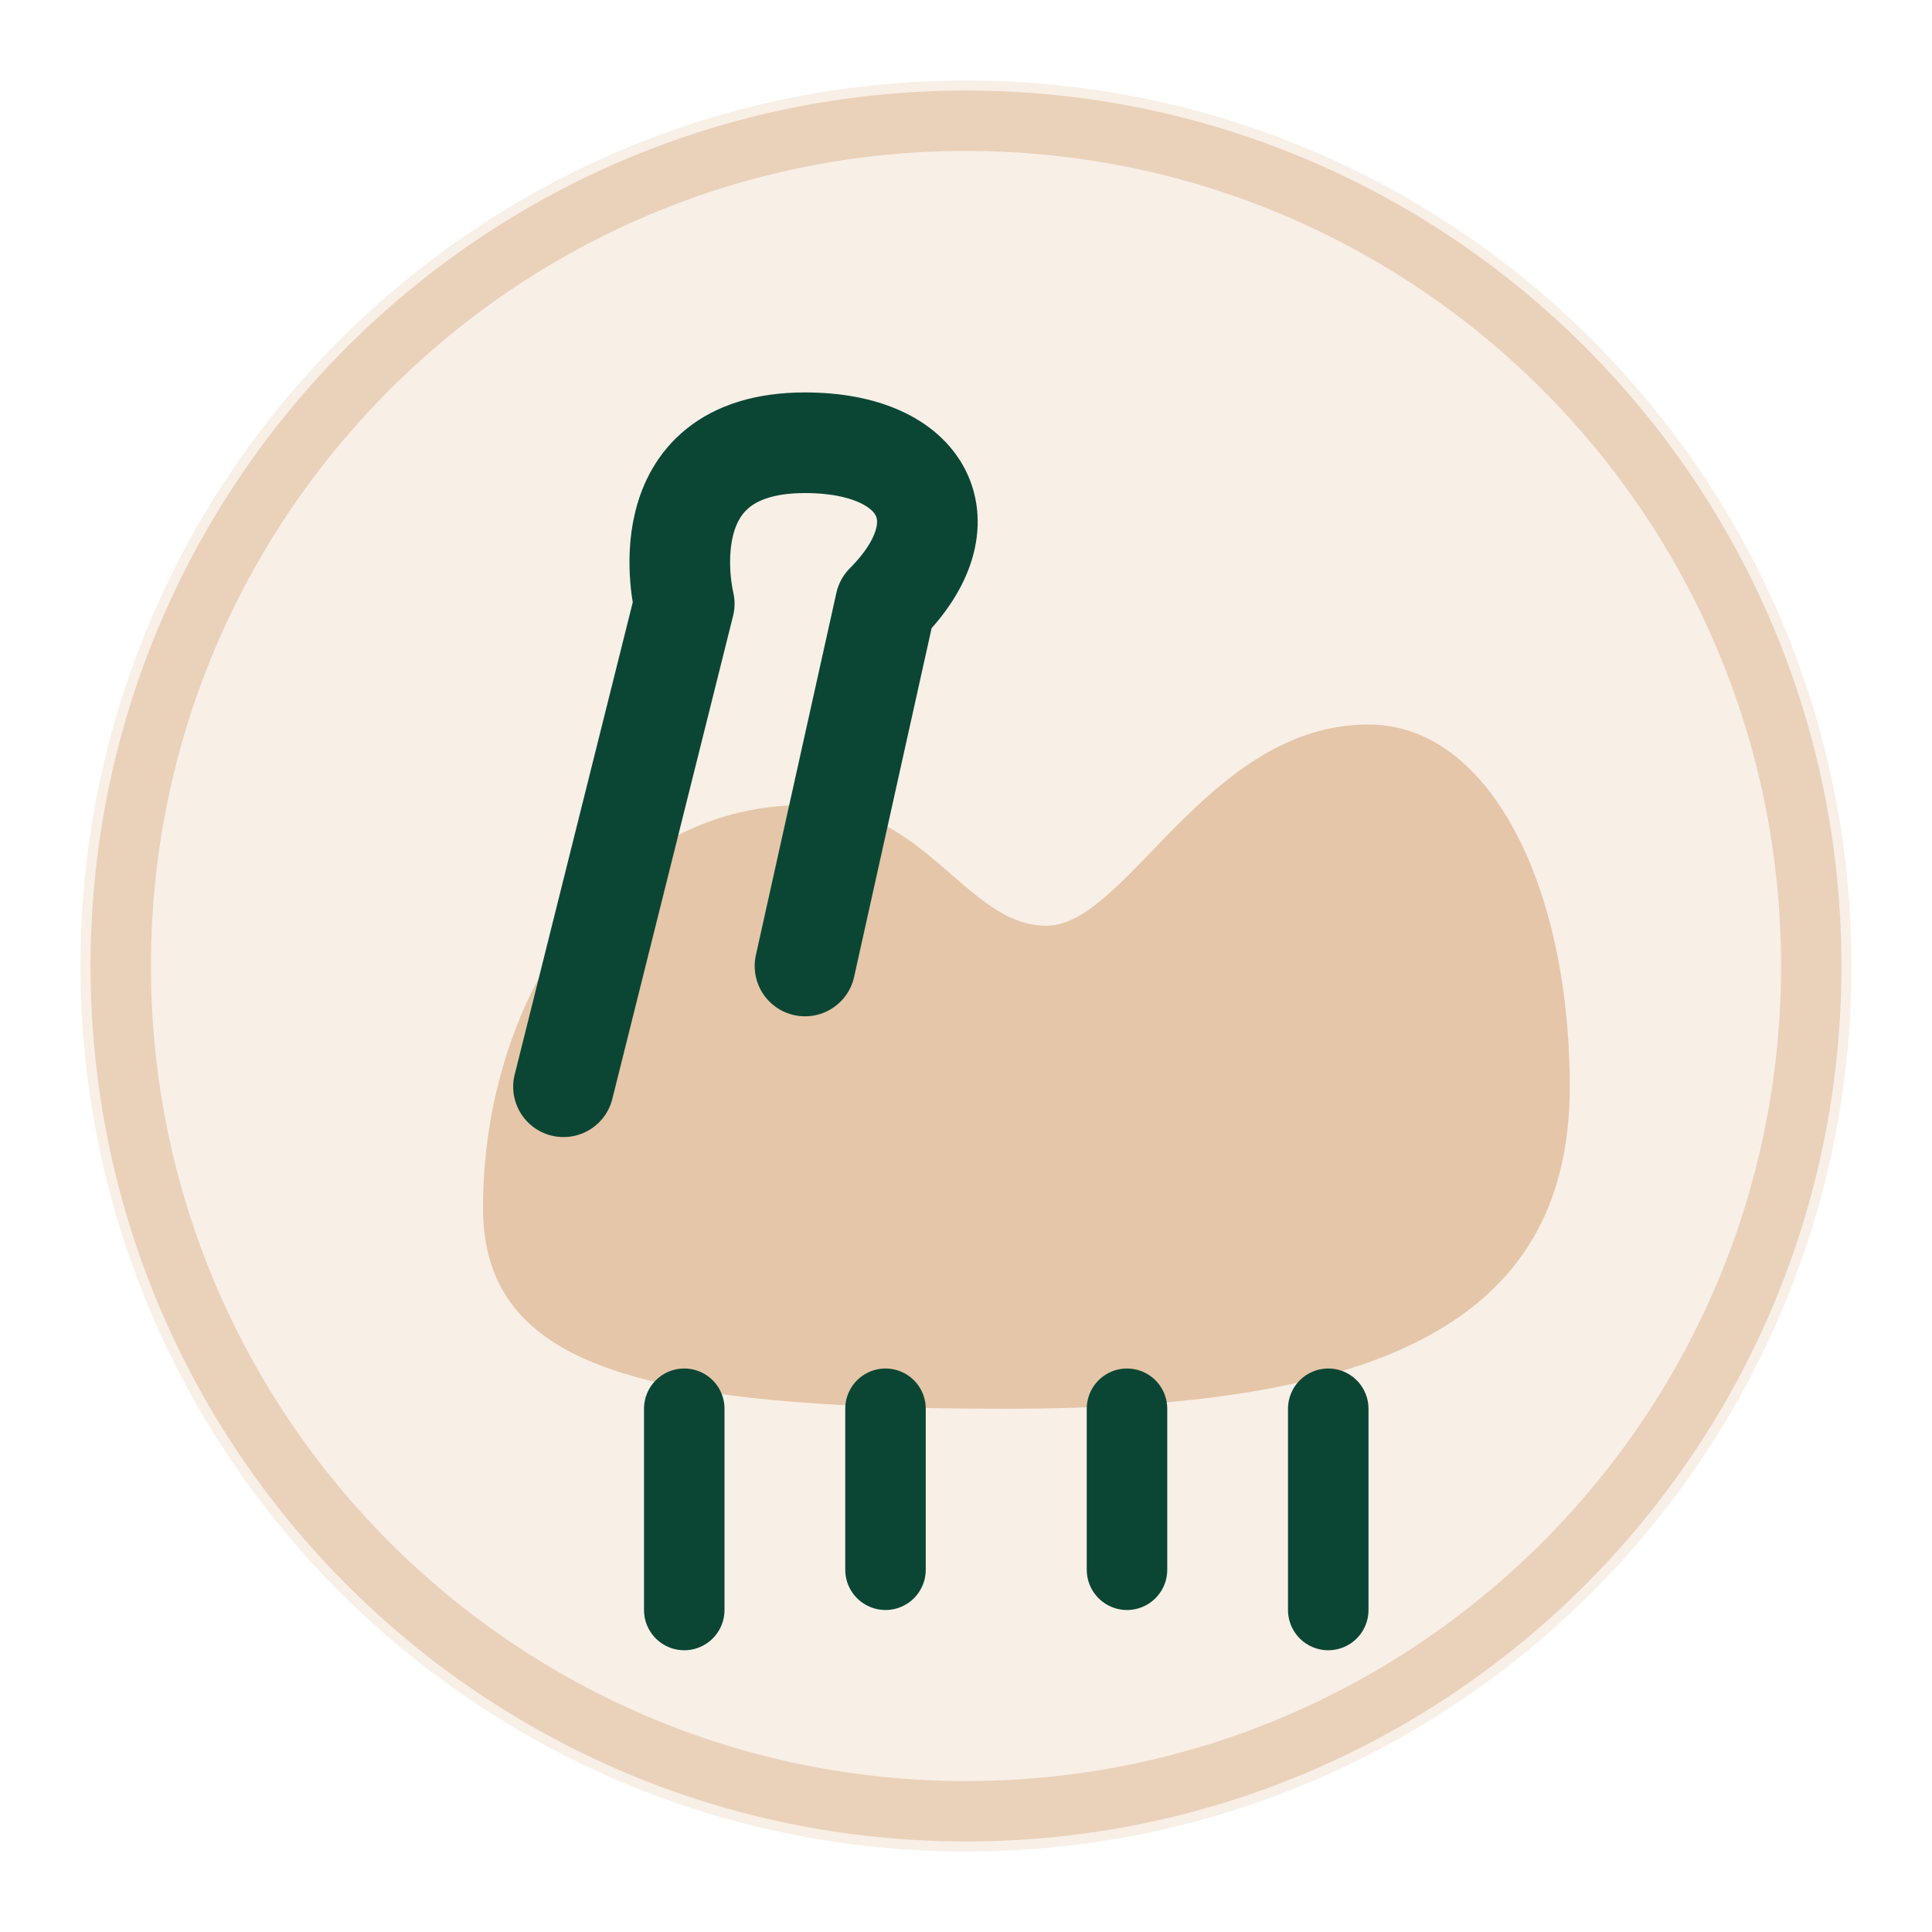
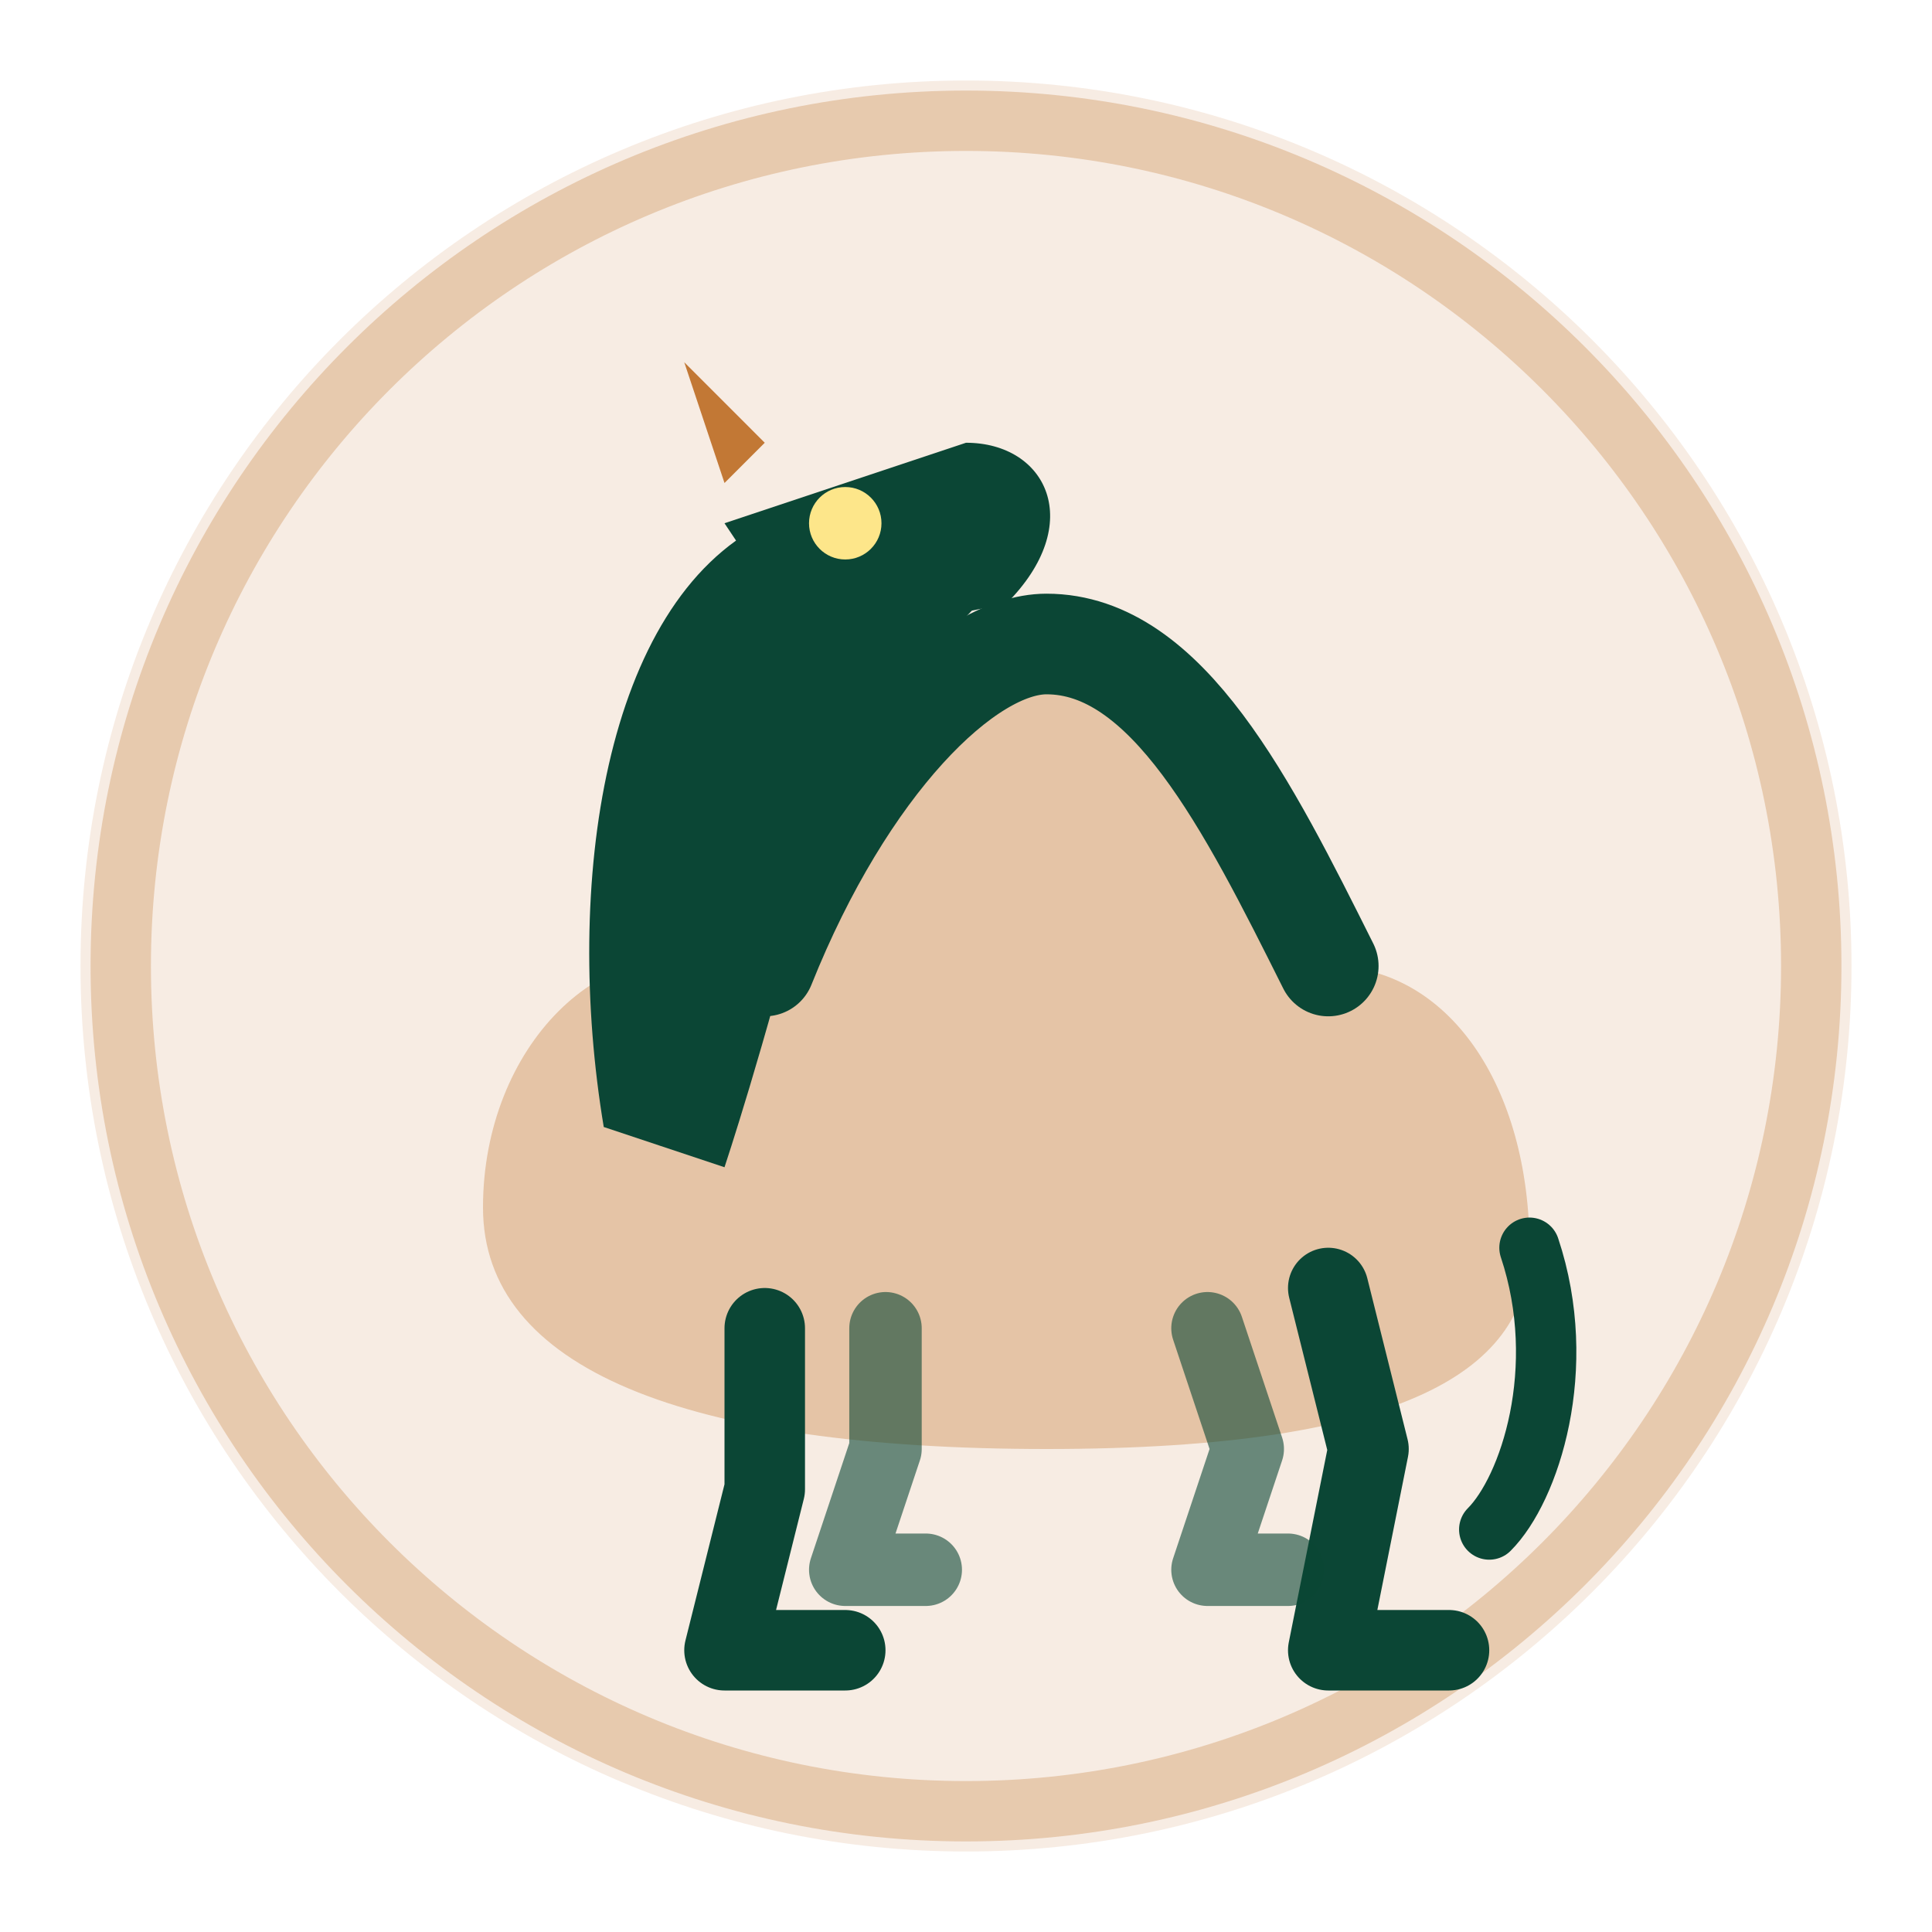
<svg xmlns="http://www.w3.org/2000/svg" viewBox="0 0 48 48" fill="none">
-   <circle cx="24" cy="24" r="22" fill="#C27835" fill-opacity="0.12" />
-   <circle cx="24" cy="24" r="21" stroke="#C27835" stroke-opacity="0.25" stroke-width="1.5" />
-   <path d="M12 30C12 25 15 20 20 20C23 20 24 23 26 23C28 23 30 18 34 18C37 18 39 22 39 27C39 33 34 35 25 35C16 35 12 34 12 30Z" fill="#C27835" fill-opacity="0.35" />
-   <path d="M14 27L17 15C17 15 16 11 20 11C23 11 24 13 22 15L20 24" stroke="#0B4635" stroke-width="2.5" stroke-linecap="round" stroke-linejoin="round" />
-   <path d="M17 35V40M22 35V39M28 35V39M33 35V40" stroke="#0B4635" stroke-width="2" stroke-linecap="round" />
+   <circle cx="24" cy="24" r="22" fill="#C27835" fill-opacity="0.14" />
+   <circle cx="24" cy="24" r="21" stroke="#C27835" stroke-opacity="0.3" stroke-width="1.5" />
+   <path d="M12 30C12 26 15 23 18 24C19 21 22 17 26 17C29 17 31 20 33 24C36 24 38 27 38 31C38 34 35 36 26 36C17 36 12 34 12 30Z" fill="#C27835" fill-opacity="0.35" />
+   <path d="M19 24C21 19 24 16 26 16C29 16 31 20 33 24" stroke="#0B4635" stroke-width="2.5" stroke-linecap="round" />
+   <path d="M15 28C14 22 15 15 19 13C22 11 25 12 25 14C24 16 21 17 20 22C19 26 18 29 18 29" fill="#0B4635" />
+   <path d="M18 13L24 11C26 11 27 13 25 15L20 16Z" fill="#0B4635" />
+   <path d="M18 12L17 9L19 11Z" fill="#C27835" />
+   <circle cx="21" cy="13" r="0.9" fill="#FDE68A" />
+   <path d="M19 33L19 37L18 41H21" stroke="#0B4635" stroke-width="2" stroke-linecap="round" stroke-linejoin="round" />
+   <path d="M22 33L22 36L21 39H23" stroke="#0B4635" stroke-width="1.8" stroke-linecap="round" stroke-linejoin="round" stroke-opacity="0.6" />
+   <path d="M33 32L34 36L33 41H36" stroke="#0B4635" stroke-width="2" stroke-linecap="round" stroke-linejoin="round" />
+   <path d="M30 33L31 36L30 39H32" stroke="#0B4635" stroke-width="1.8" stroke-linecap="round" stroke-linejoin="round" stroke-opacity="0.6" />
+   <path d="M38 31C39 34 38 37 37 38" stroke="#0B4635" stroke-width="1.5" stroke-linecap="round" />
</svg>
